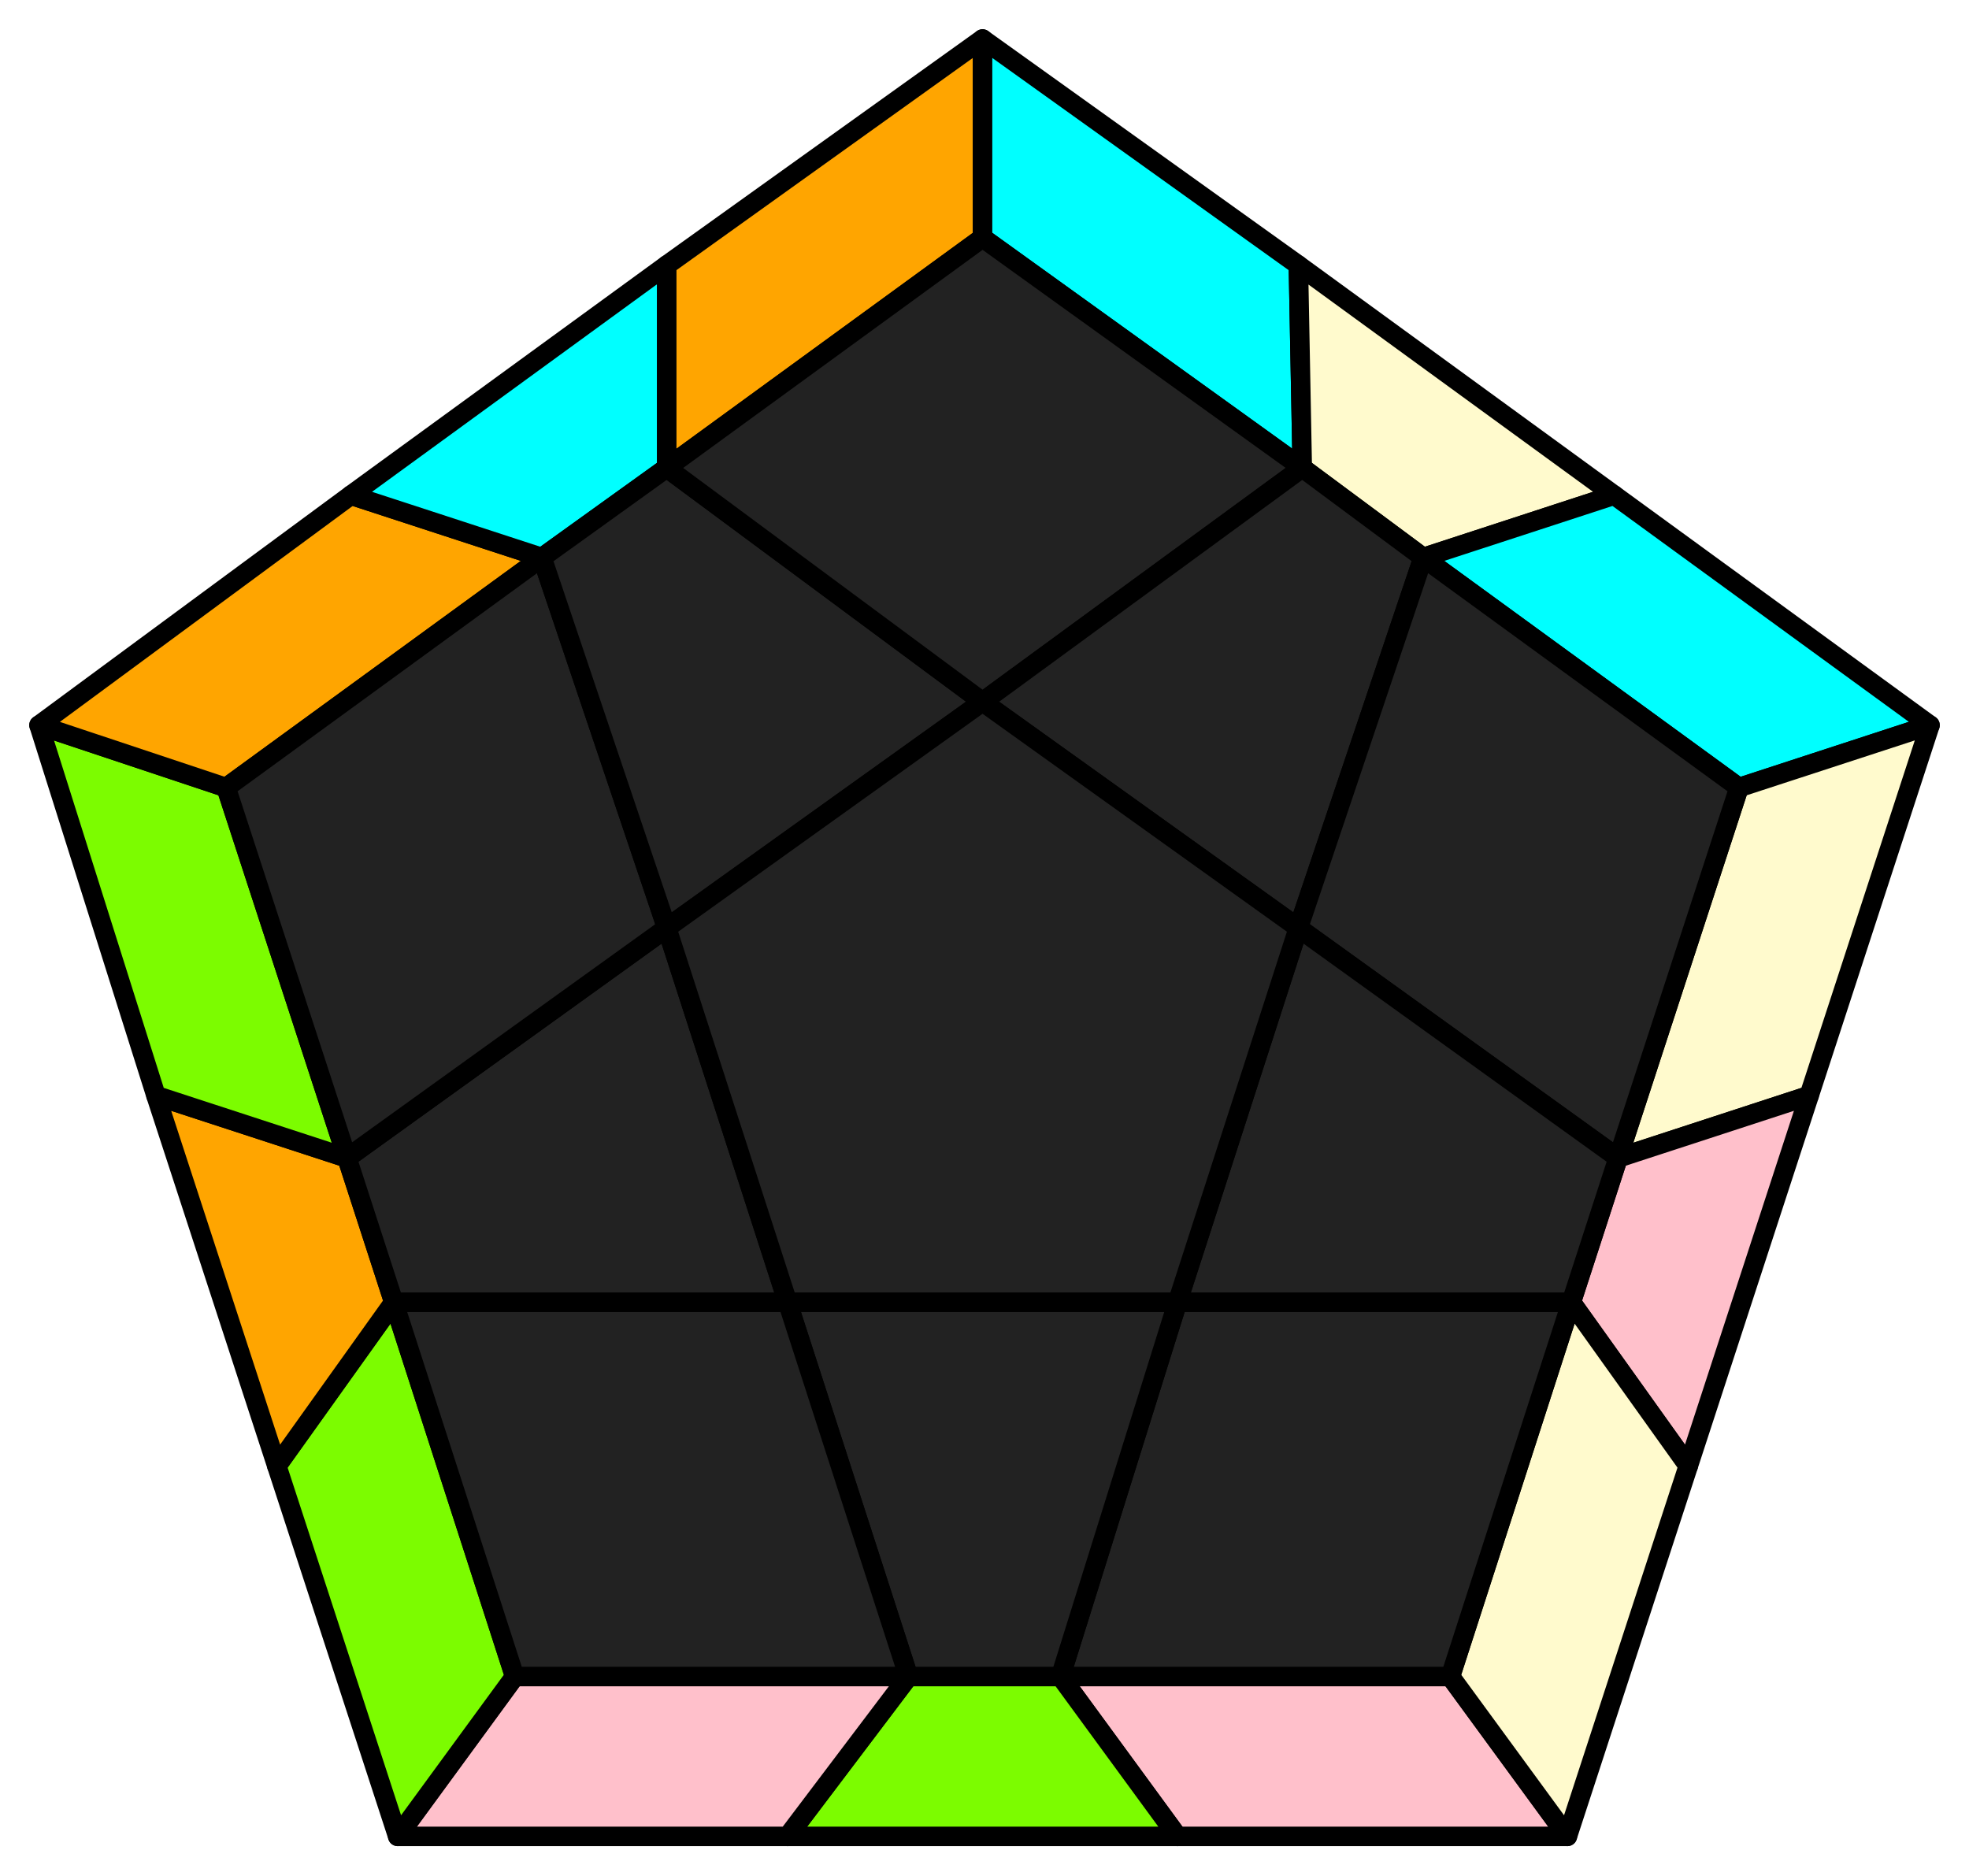
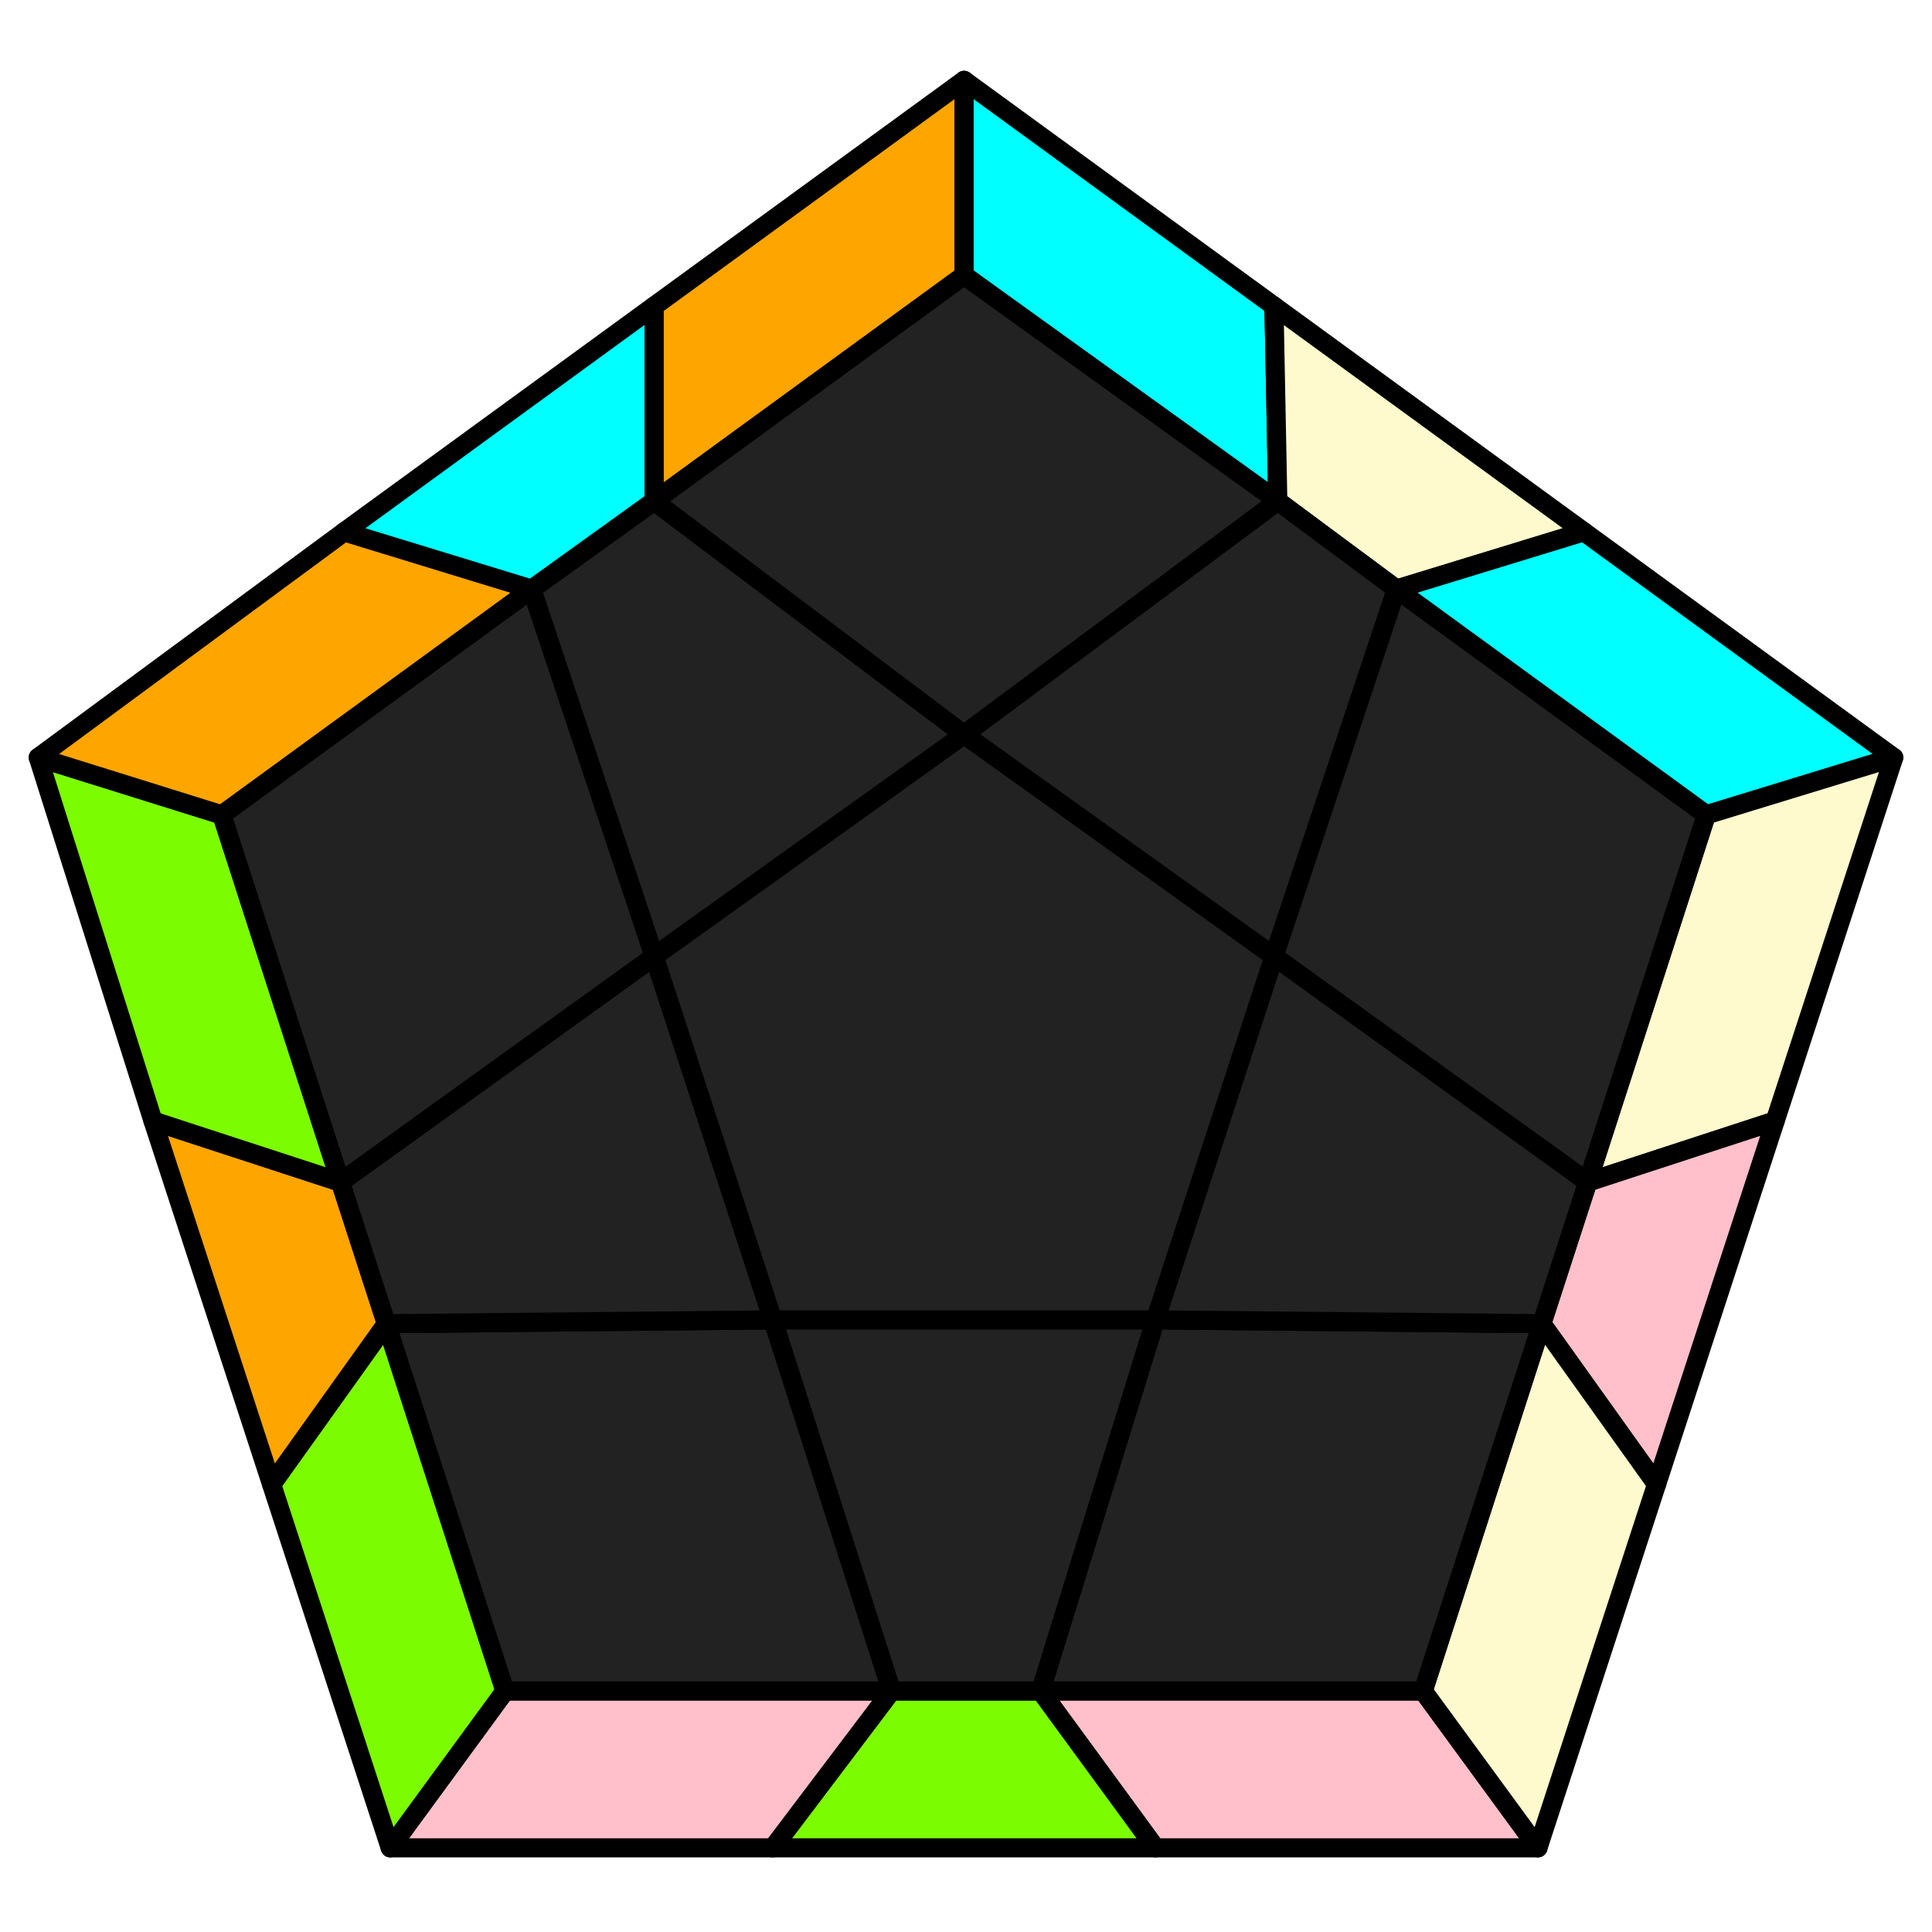
- <svg xmlns="http://www.w3.org/2000/svg" id="40" width="505" height="481">
+ <svg xmlns="http://www.w3.org/2000/svg" id="40" viewBox="0 0 505 505">
  <style>
polygon { stroke: black; stroke-width: 5px; stroke-linejoin: round;}
.green {fill: #7cfc00;}
.orange {fill: #ffa500;}
.blue {fill: #00ffff;}
.beige {fill: #fffacd;}
.pink {fill: #ffc0cb;}
.grey {fill: #222;}
</style>
-   <polygon class="pink" points="402 471 302 471 272 430 372 430" />
-   <polygon class="green" points="302 471 202 471 233 430 272 430" />
-   <polygon class="pink" points="202 471 102 471 132 430 233 430" />
-   <polygon class="green" points="102 471 71 376 101 334 132 430" />
-   <polygon class="orange" points="71 376 40 281 89 297 101 334" />
-   <polygon class="green" points="40 281 10 186 58 202 89 297" />
-   <polygon class="orange" points="10 186 90 127 139 143 58 202" />
-   <polygon class="blue" points="90 127 171 68 171 120 139 143" />
-   <polygon class="orange" points="171 68 252 10 252 61 171 120" />
-   <polygon class="blue" points="252 10 333 68 334 120 252 61" />
-   <polygon class="beige" points="333 68 414 127 365 143 334 120" />
-   <polygon class="blue" points="414 127 495 186 446 202 365 143" />
-   <polygon class="beige" points="495 186 464 281 415 297 446 202" />
-   <polygon class="pink" points="464 281 433 376 403 334 415 297" />
-   <polygon class="beige" points="433 376 402 471 372 430 403 334" />
-   <polygon class="grey" points="372 430 272 430 302 334 403 334" />
-   <polygon class="grey" points="272 430 233 430 202 334 302 334" />
-   <polygon class="grey" points="132 430 101 334 202 334 233 430" />
-   <polygon class="grey" points="101 334 89 297 171 238 202 334" />
-   <polygon class="grey" points="58 202 139 143 171 238 89 297" />
-   <polygon class="grey" points="139 143 171 120 252 180 171 238" />
-   <polygon class="grey" points="252 61 334 120 252 180 171 120" />
-   <polygon class="grey" points="334 120 365 143 333 238 252 180" />
-   <polygon class="grey" points="446 202 415 297 333 238 365 143" />
-   <polygon class="grey" points="415 297 403 334 302 334 333 238" />
-   <polygon class="grey" points="302 334 202 334 171 238 252 180 333 238" />
+   <polygon class="pink" points="402 483 302 483 272 442 372 442" />
+   <polygon class="green" points="302 483 202 483 233 442 272 442" />
+   <polygon class="pink" points="202 483 102 483 132 442 233 442" />
+   <polygon class="green" points="102 483 71 388 101 346 132 442" />
+   <polygon class="orange" points="71 388 40 293 89 309 101 346" />
+   <polygon class="green" points="40 293 10 198 58 213 89 309" />
+   <polygon class="orange" points="10 198 90 139 139 154 58 213" />
+   <polygon class="blue" points="90 139 171 80 171 131 139 154" />
+   <polygon class="orange" points="171 80 252 21 252 72 171 131" />
+   <polygon class="blue" points="252 21 333 80 334 131 252 72" />
+   <polygon class="beige" points="333 80 414 139 365 154 334 131" />
+   <polygon class="blue" points="414 139 495 198 446 213 365 154" />
+   <polygon class="beige" points="495 198 464 293 415 309 446 213" />
+   <polygon class="pink" points="464 293 433 388 403 346 415 309" />
+   <polygon class="beige" points="433 388 402 483 372 442 403 346" />
+   <polygon class="grey" points="372 442 272 442 302 345 403 346" />
+   <polygon class="grey" points="272 442 233 442 202 345 302 345" />
+   <polygon class="grey" points="132 442 101 346 202 345 233 442" />
+   <polygon class="grey" points="101 346 89 309 171 250 202 345" />
+   <polygon class="grey" points="58 213 139 154 171 250 89 309" />
+   <polygon class="grey" points="139 154 171 131 252 192 171 250" />
+   <polygon class="grey" points="252 72 334 131 252 192 171 131" />
+   <polygon class="grey" points="334 131 365 154 333 250 252 192" />
+   <polygon class="grey" points="446 213 415 309 333 250 365 154" />
+   <polygon class="grey" points="415 309 403 346 302 345 333 250" />
+   <polygon class="grey" points="302 345 202 345 171 250 252 192 333 250" />
</svg>
